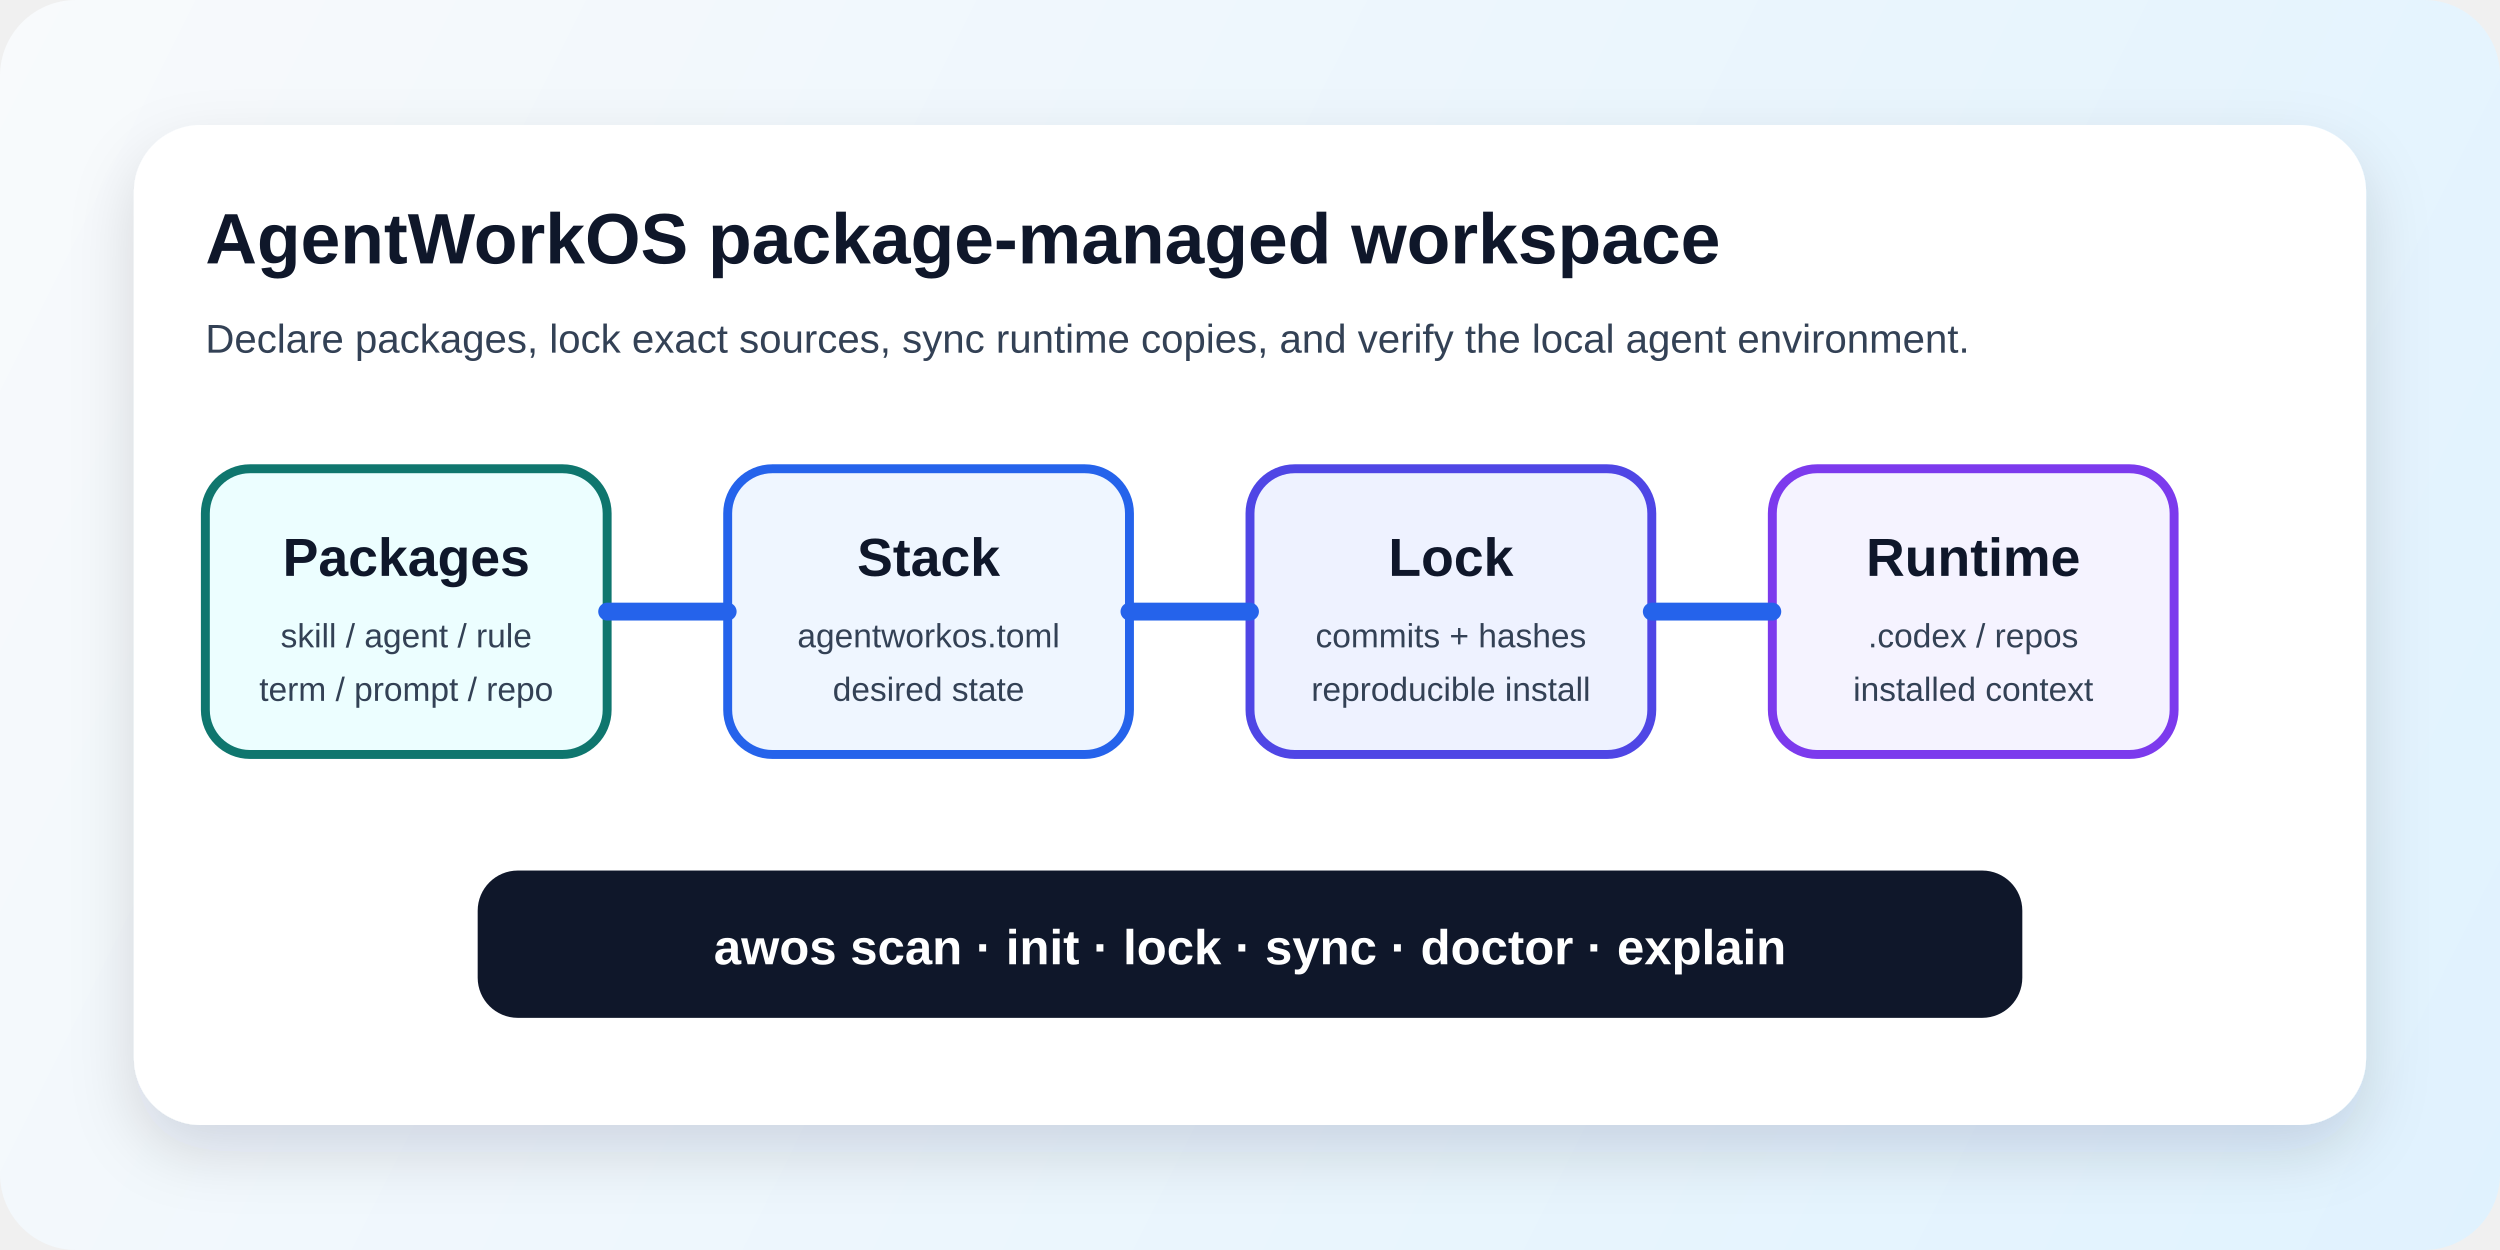
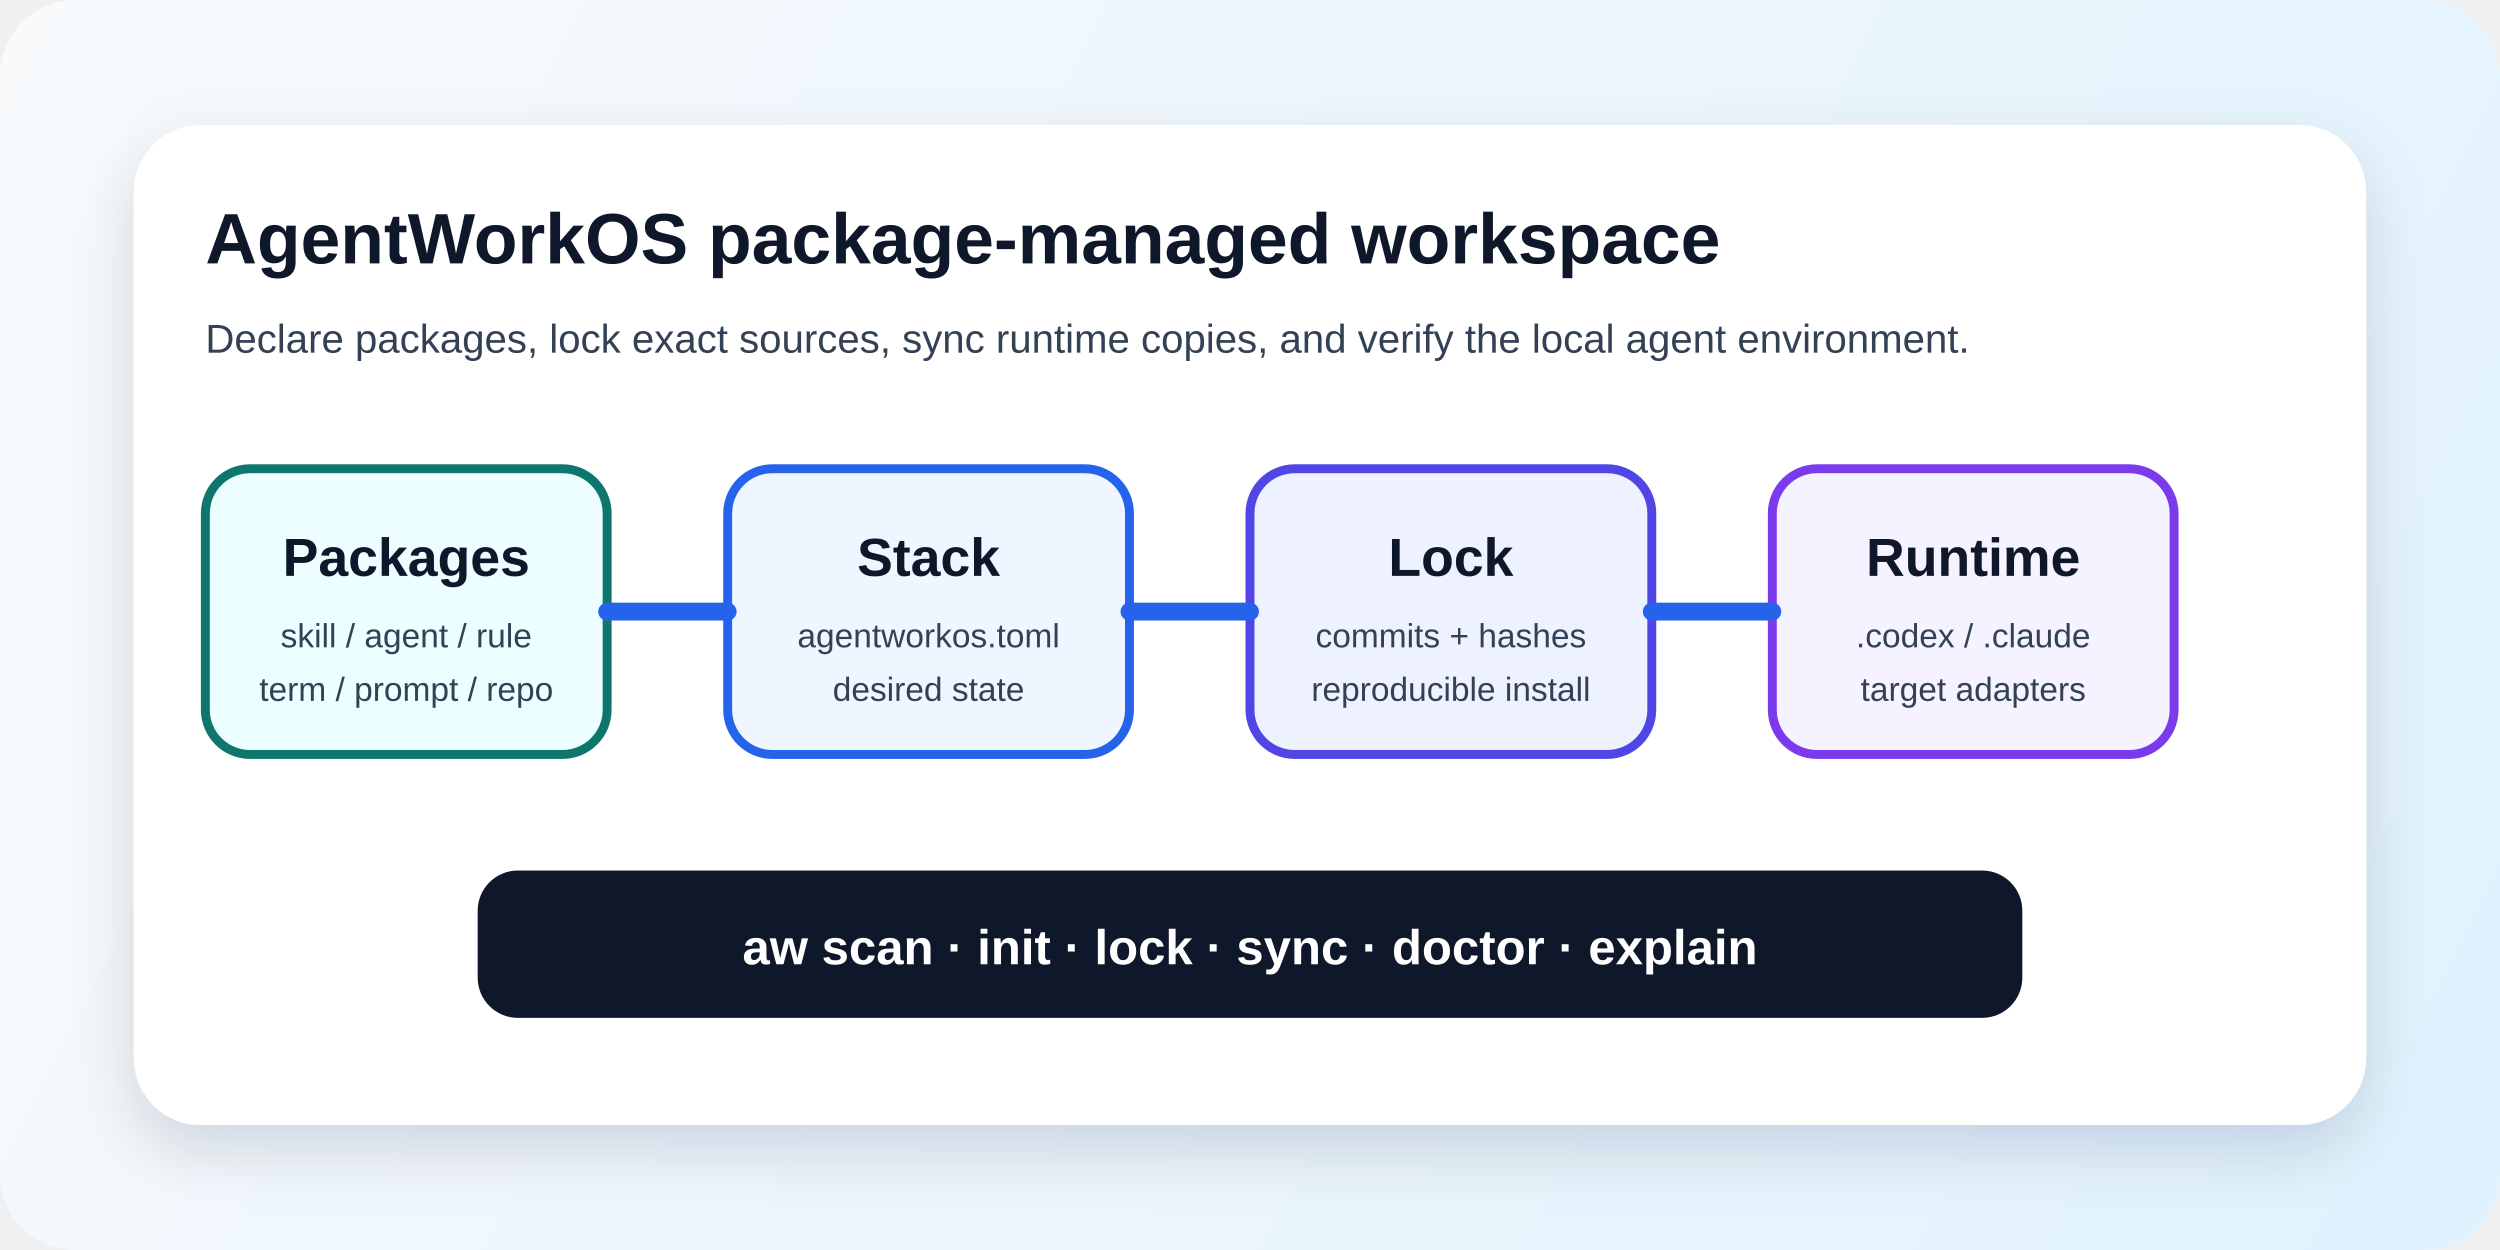
<svg xmlns="http://www.w3.org/2000/svg" viewBox="0 0 1120 560" role="img" aria-labelledby="title desc">
  <defs>
    <linearGradient id="bg" x1="0" y1="0" x2="1120" y2="560" gradientUnits="userSpaceOnUse">
      <stop offset="0" stop-color="#f8fafc" />
      <stop offset="1" stop-color="#e0f2fe" />
    </linearGradient>
    <filter id="shadow" x="-10%" y="-20%" width="120%" height="150%">
      <feDropShadow dx="0" dy="12" stdDeviation="14" flood-color="#0f172a" flood-opacity="0.14" />
    </filter>
  </defs>
  <rect width="1120" height="560" rx="34" fill="url(#bg)" />
  <rect x="60" y="56" width="1000" height="448" rx="30" fill="#ffffff" filter="url(#shadow)" />
  <g font-family="Segoe UI, Arial, sans-serif">
    <text x="92" y="118" fill="#0f172a" font-size="32" font-weight="700">AgentWorkOS package-managed workspace</text>
    <text x="92" y="158" fill="#334155" font-size="18">Declare packages, lock exact sources, sync runtime copies, and verify the local agent environment.</text>
    <g transform="translate(92 210)">
      <rect width="180" height="128" rx="20" fill="#ecfeff" stroke="#0f766e" stroke-width="4" />
      <text x="90" y="48" text-anchor="middle" fill="#0f172a" font-size="24" font-weight="700">Packages</text>
      <text x="90" y="80" text-anchor="middle" fill="#334155" font-size="15">skill / agent / rule</text>
      <text x="90" y="104" text-anchor="middle" fill="#334155" font-size="15">term / prompt / repo</text>
    </g>
    <g transform="translate(326 210)">
      <rect width="180" height="128" rx="20" fill="#eff6ff" stroke="#2563eb" stroke-width="4" />
      <text x="90" y="48" text-anchor="middle" fill="#0f172a" font-size="24" font-weight="700">Stack</text>
      <text x="90" y="80" text-anchor="middle" fill="#334155" font-size="15">agentworkos.toml</text>
      <text x="90" y="104" text-anchor="middle" fill="#334155" font-size="15">desired state</text>
    </g>
    <g transform="translate(560 210)">
      <rect width="180" height="128" rx="20" fill="#eef2ff" stroke="#4f46e5" stroke-width="4" />
      <text x="90" y="48" text-anchor="middle" fill="#0f172a" font-size="24" font-weight="700">Lock</text>
      <text x="90" y="80" text-anchor="middle" fill="#334155" font-size="15">commits + hashes</text>
      <text x="90" y="104" text-anchor="middle" fill="#334155" font-size="15">reproducible install</text>
    </g>
    <g transform="translate(794 210)">
      <rect width="180" height="128" rx="20" fill="#f5f3ff" stroke="#7c3aed" stroke-width="4" />
      <text x="90" y="48" text-anchor="middle" fill="#0f172a" font-size="24" font-weight="700">Runtime</text>
-       <text x="90" y="80" text-anchor="middle" fill="#334155" font-size="15">.codex / repos</text>
-       <text x="90" y="104" text-anchor="middle" fill="#334155" font-size="15">installed context</text>
+       <text x="90" y="80" text-anchor="middle" fill="#334155" font-size="15">.codex / .claude</text>
+       <text x="90" y="104" text-anchor="middle" fill="#334155" font-size="15">target adapters</text>
    </g>
    <path d="M272 274h54M506 274h54M740 274h54" stroke="#2563eb" stroke-width="8" stroke-linecap="round" />
    <g transform="translate(214 390)">
      <rect width="692" height="66" rx="18" fill="#0f172a" />
-       <text x="346" y="42" text-anchor="middle" fill="#ffffff" font-size="22" font-weight="700">awos scan · init · lock · sync · doctor · explain</text>
+       <text x="346" y="42" text-anchor="middle" fill="#ffffff" font-size="22" font-weight="700">aw scan · init · lock · sync · doctor · explain</text>
    </g>
  </g>
</svg>
